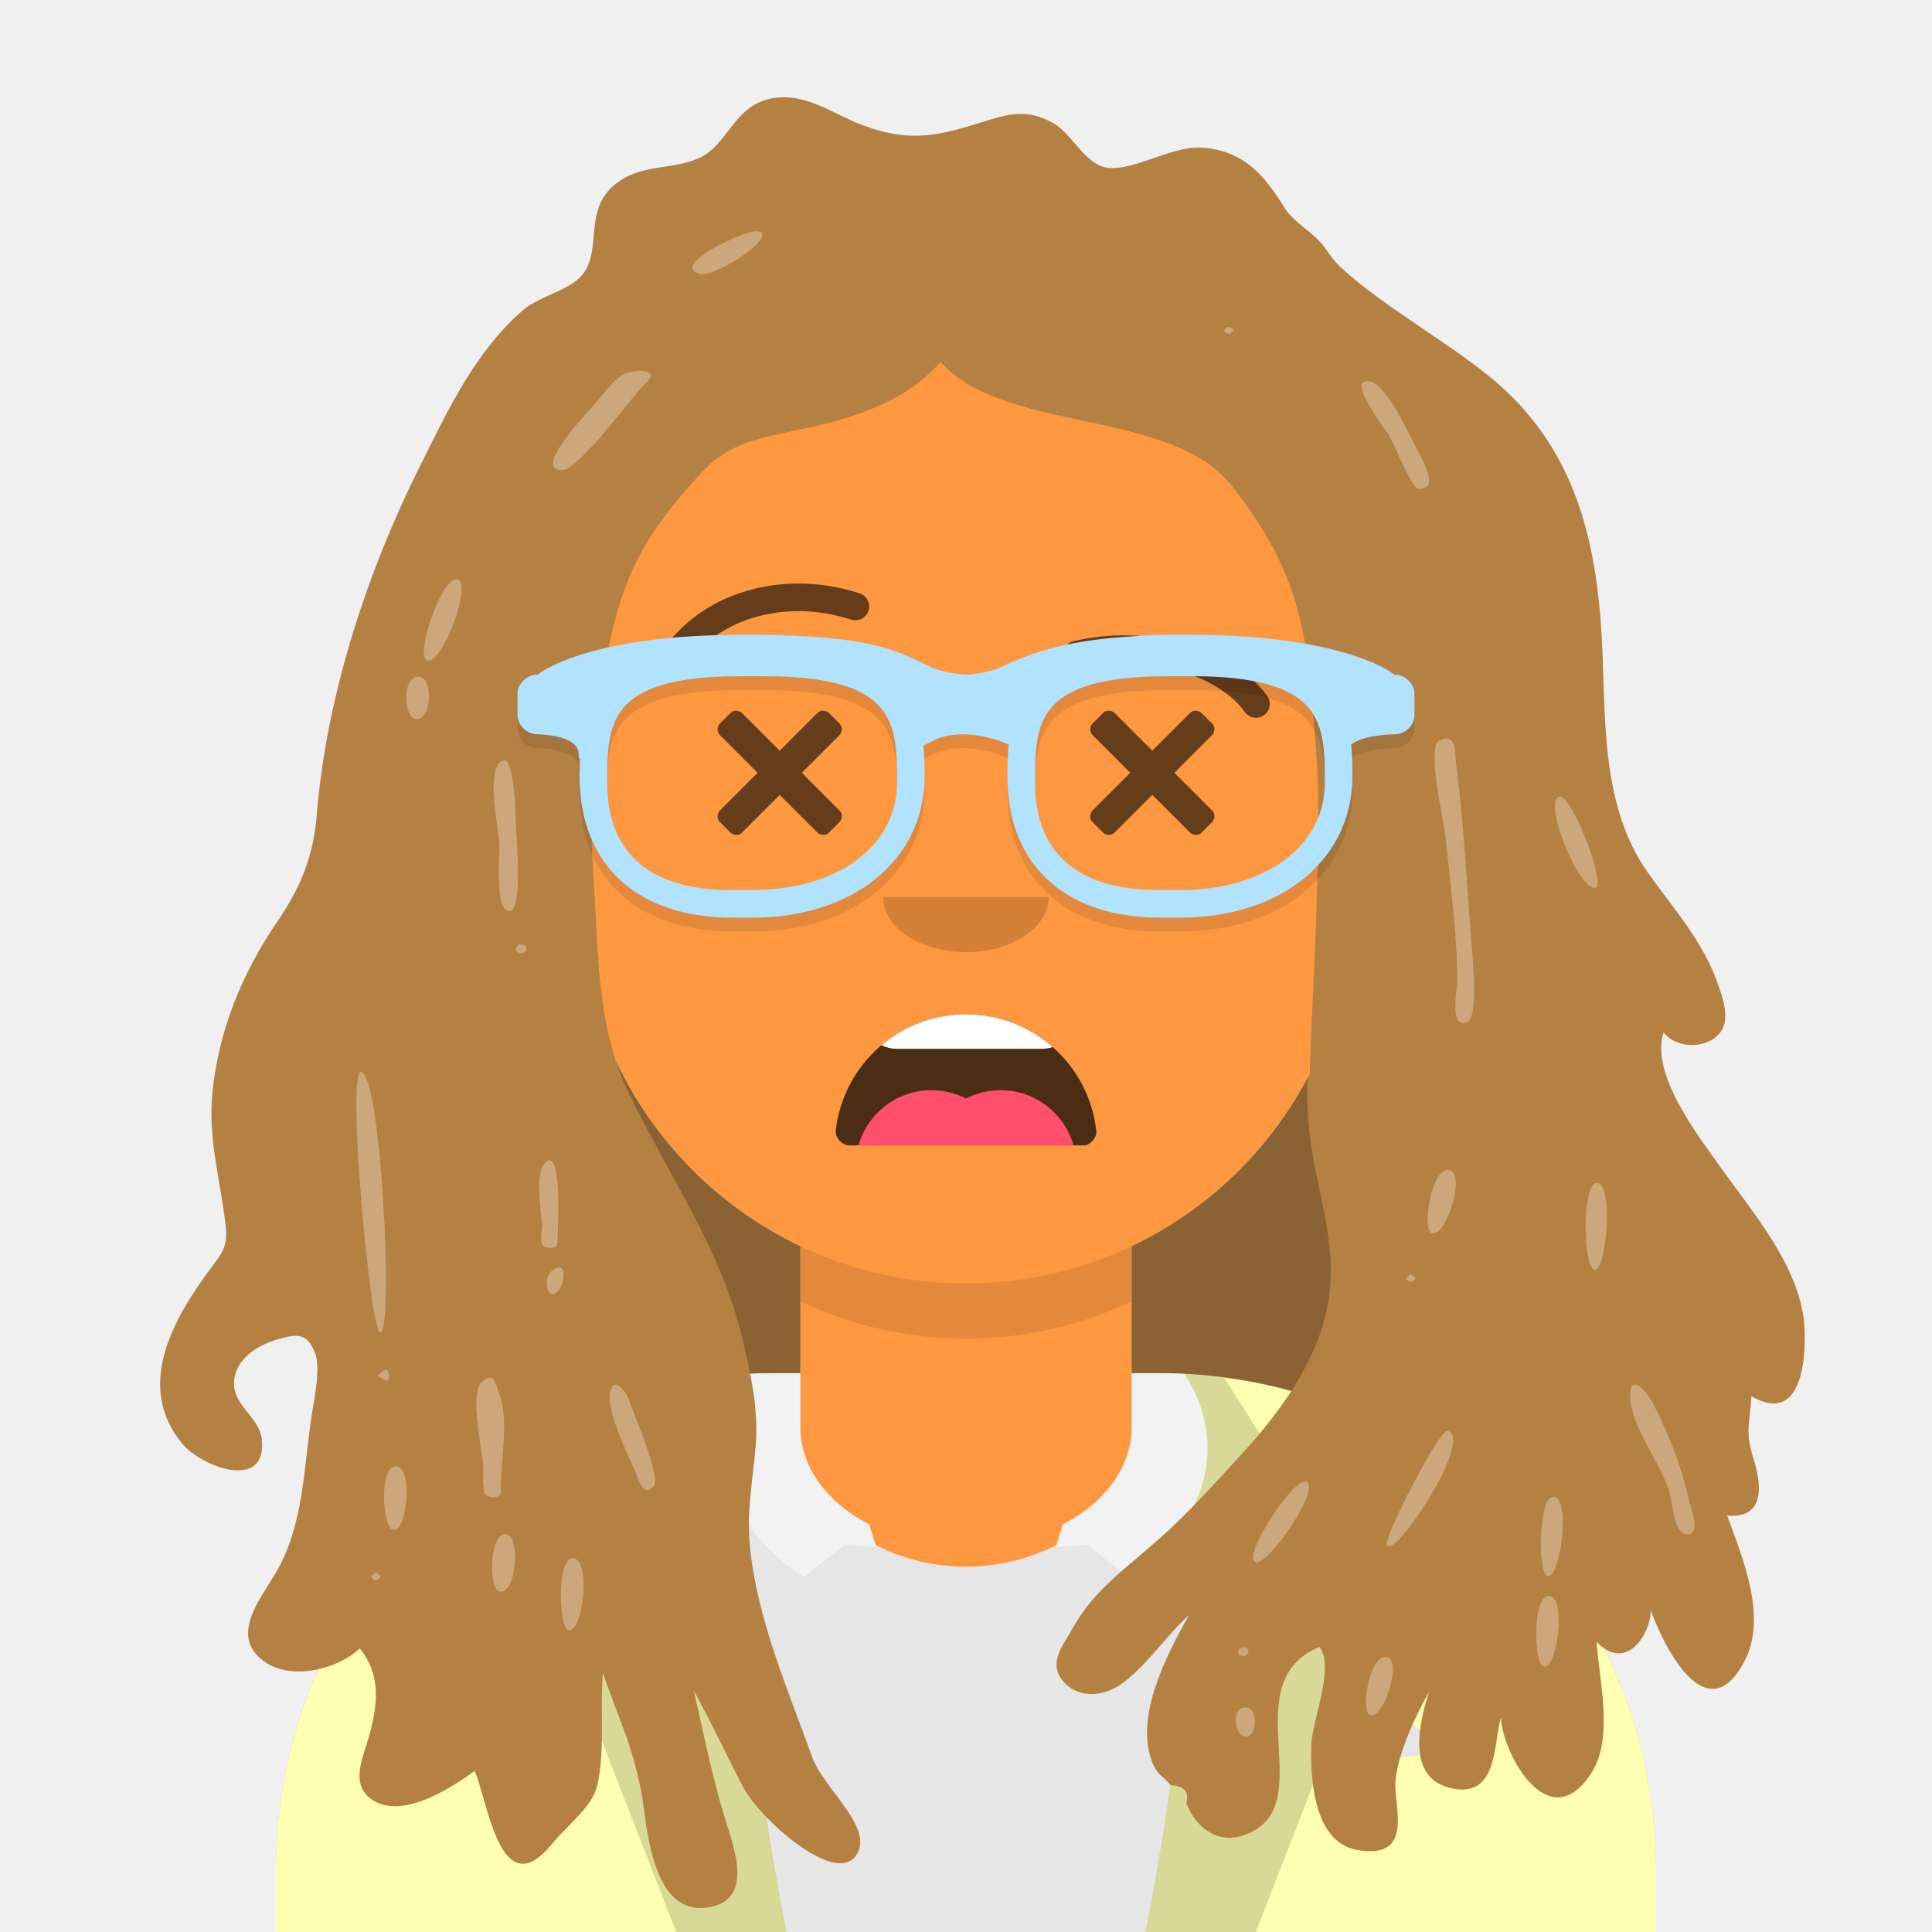
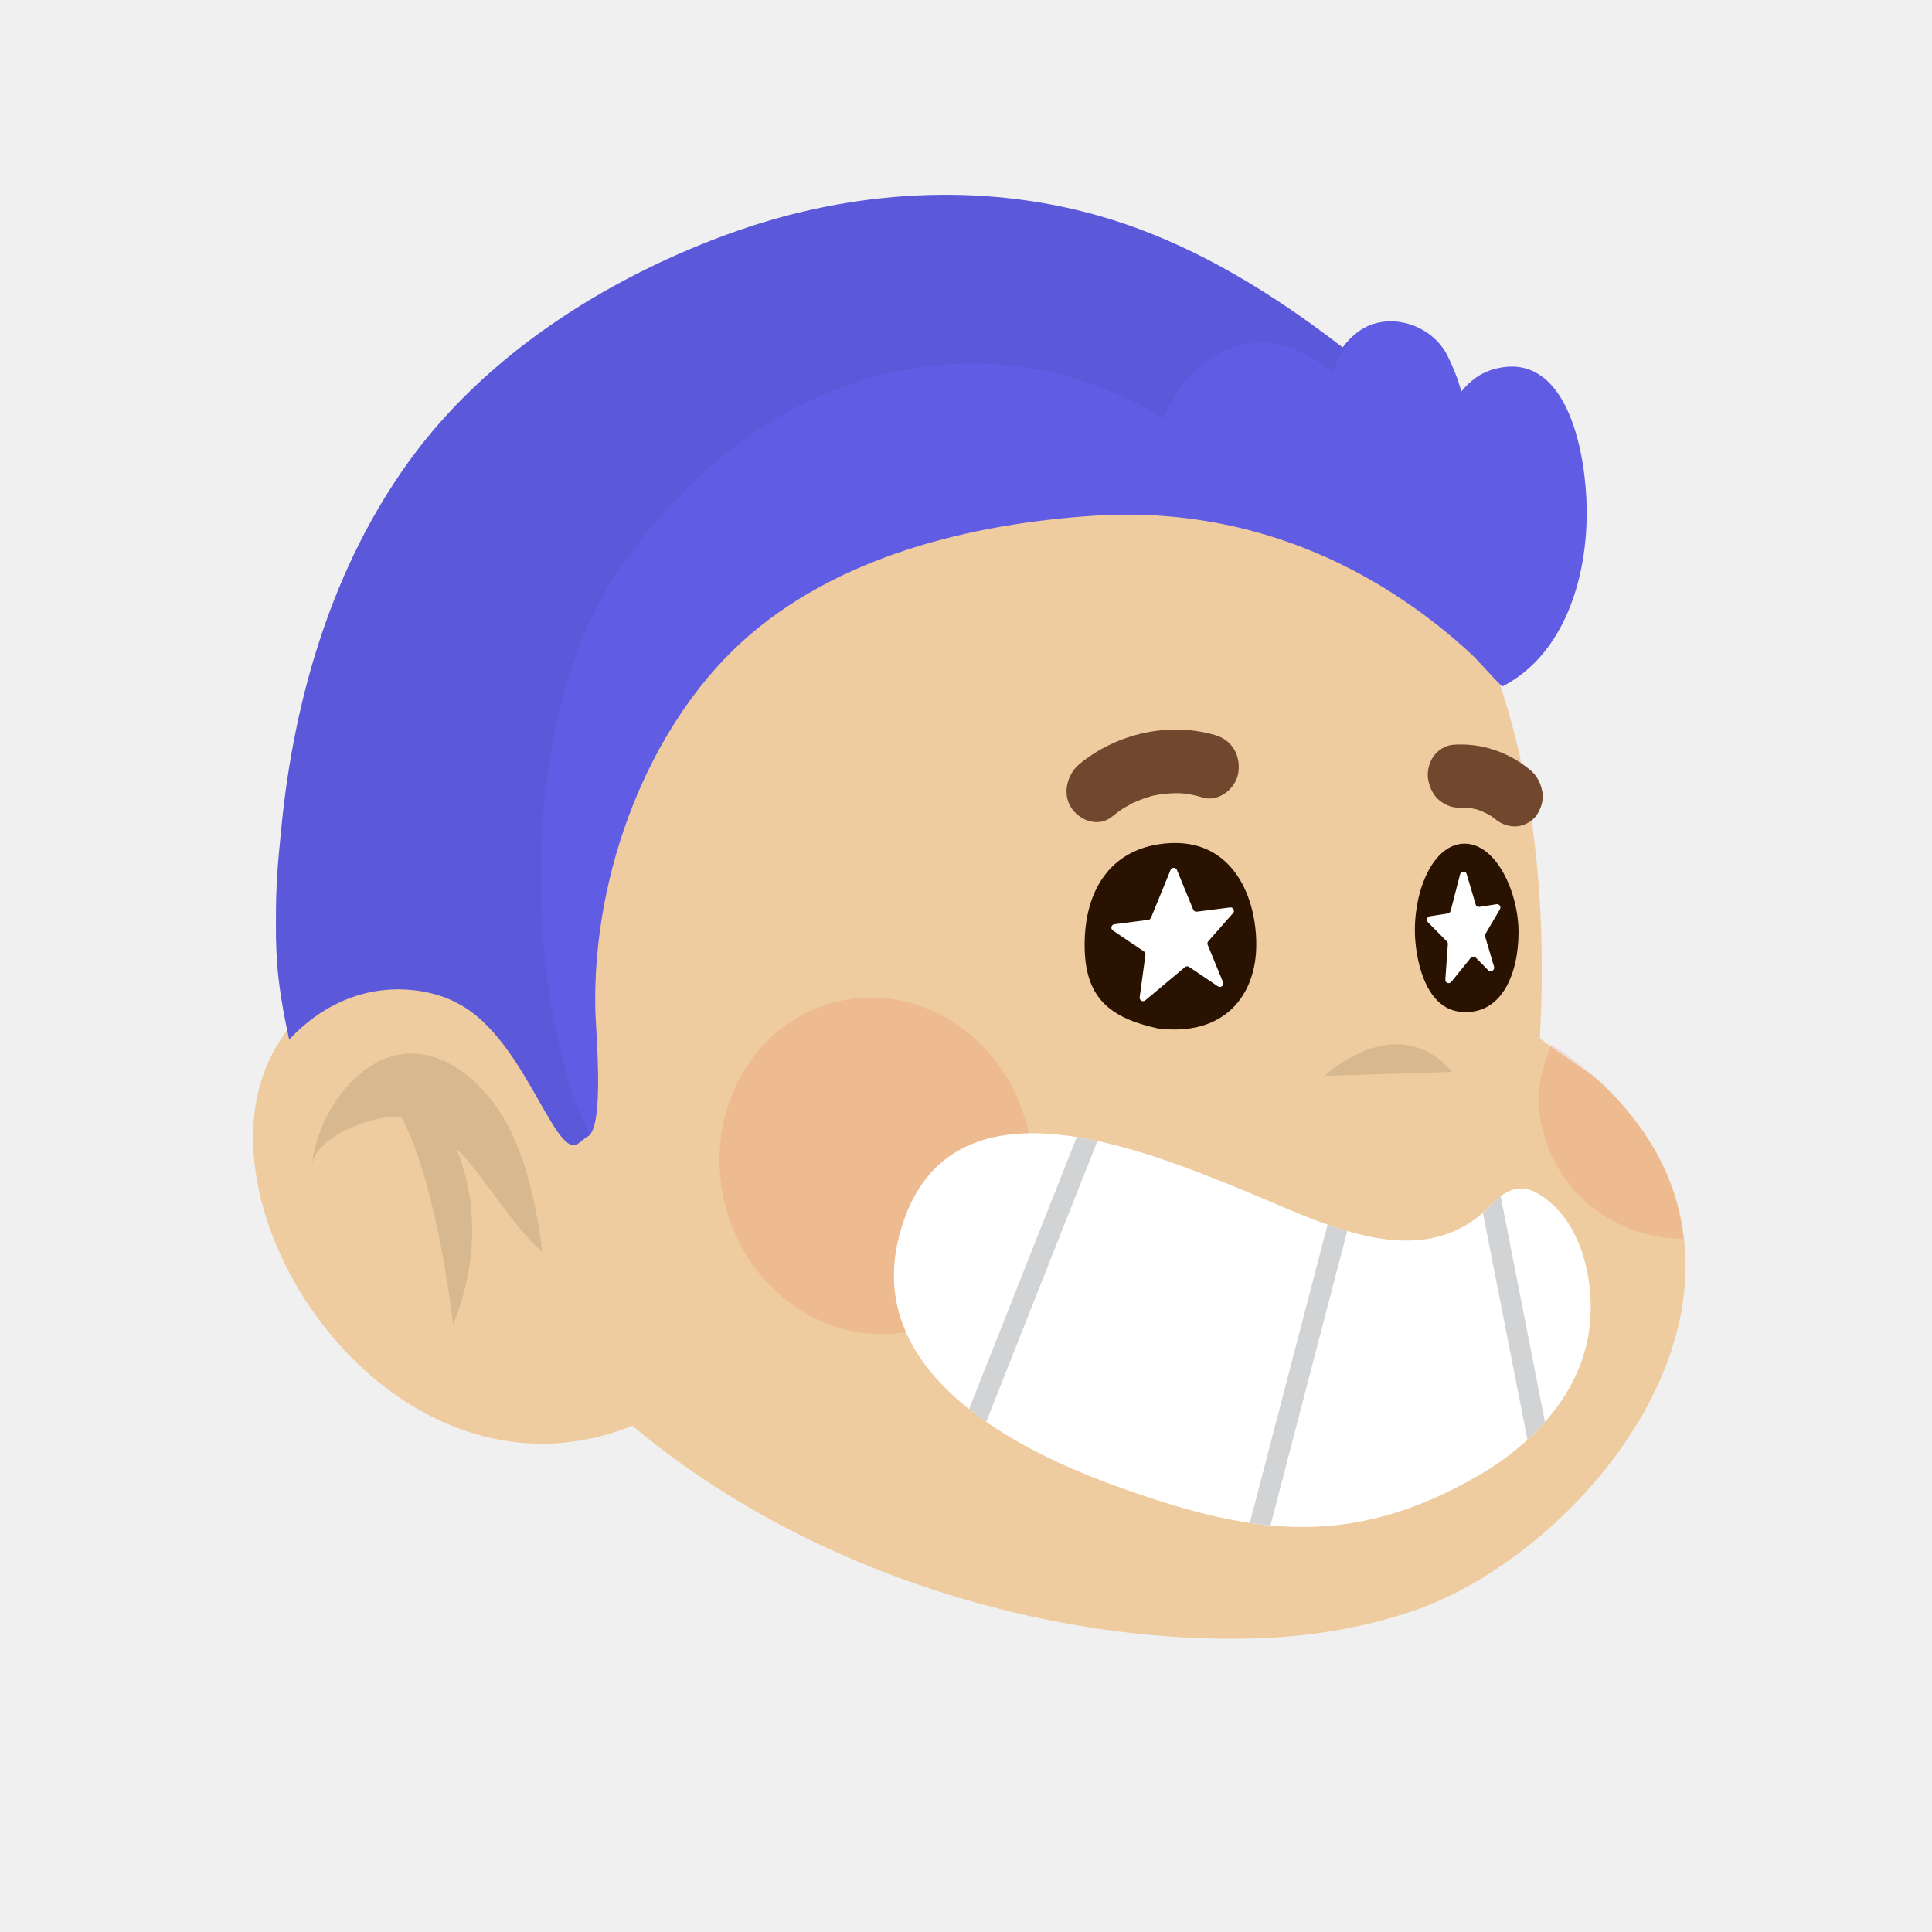
- <svg xmlns="http://www.w3.org/2000/svg" viewBox="0 0 280 280" fill="none">
+ <svg xmlns="http://www.w3.org/2000/svg" viewBox="0 0 480 480" fill="none">
  <mask id="avatarsRadiusMask">
-     <rect width="280" height="280" rx="0" ry="0" x="0" y="0" fill="#fff" />
+     <rect width="480" height="480" rx="0" ry="0" x="0" y="0" fill="#fff" />
  </mask>
  <g mask="url(#avatarsRadiusMask)">
-     <g transform="translate(40, 36)">
-       <path d="M100 0C69.072 0 44 25.072 44 56v6.166c-5.675.952-10 5.888-10 11.834v14c0 6.052 4.48 11.058 10.305 11.881 2.067 19.806 14.458 36.541 31.695 44.73V163h-4c-39.764 0-72 32.236-72 72v9h200v-9c0-39.764-32.236-72-72-72h-4v-18.389c17.237-8.189 29.628-24.924 31.695-44.73C161.52 99.058 166 94.052 166 88V74c0-5.946-4.325-10.882-10-11.834V56c0-30.928-25.072-56-56-56z" fill="#FD9841" />
-       <path d="M76 144.611v8A55.79 55.79 0 00100 158a55.789 55.789 0 0024-5.389v-8A55.789 55.789 0 01100 150a55.79 55.79 0 01-24-5.389z" fill="#000" fill-opacity=".1" />
+     <g transform="matrix(.85775 0 0 .85427 52 47)">
+       <path d="M263.989 38.62s131.387 20.593 121.424 208.128c-.036.695 15.192 10.822 16.384 11.904 10.619 9.62 19.527 21.94 23.423 36.351 13.872 51.319-35.724 104.196-75.83 118.231-14.981 5.242-30.815 7.787-46.681 8.249-103.139 3.009-239.69-62.655-246.703-190.893a172.056 172.056 0 0 1-.195-13.802c.621-24.349 6.488-48.063 15.33-70.082-.004.001 57.398-142.617 192.848-108.085Z" fill="rgba(239, 204, 159, 1)" />
+       <path d="M388.739 248.727c-1.423 3.492-2.844 7.955-3.241 10.507-1.694 10.947 2.045 22.252 8.54 30.378 6.168 7.716 14.976 12.72 23.506 14.607 2.88.637 6.367.964 9.416 1.067-3.204-31.703-28.973-50.725-38.221-56.559ZM203.534 332.051c24.406-5.26 39.558-31.017 33.844-57.531-5.714-26.514-30.13-43.744-54.535-38.484-24.405 5.259-39.558 31.016-33.844 57.53 5.714 26.514 30.13 43.744 54.535 38.485Z" fill="#DC2400" style="mix-blend-mode:multiply" opacity=".1" />
+       <path opacity=".1" d="M323.014 257.889s20.842-19.864 36.977-1.188Z" fill="#000" />
+       <g>
+         <path d="M128.679 356.869c-69.38 34.83-132.35-52.512-112.18-101.609 12.866-31.317 50.38-33.752 72.118-5.146 12.829 16.883 23.209 38.464 29.103 59.108" fill="rgba(239, 204, 159, 1)" />
+         <path opacity=".1" d="M71.534 278.927c8.927 9.099 16.103 22.593 24.923 30.12-1.63-12.595-4.232-26.045-10.34-37.396-6.201-11.528-17.479-21.025-28.962-20.242-14.23.971-25.947 17.573-27.454 32.626.9-9.008 18.99-15.104 25.894-14.251 10.812 20.413 14.998 60.644 14.998 60.644 9.007-22.775 5.36-40.689.941-51.501Z" fill="#000" />
+       </g>
    </g>
-     <g transform="translate(8, 170)">
-       <path d="M132 57.052c14.912 0 27-11.193 27-25 0-1.015-.065-2.017-.192-3H160c39.764 0 72 32.235 72 72V110H32v-8.948c0-39.765 32.236-72 72-72h1.192a23.418 23.418 0 00-.192 3c0 13.807 12.088 25 27 25z" fill="#E6E6E6" />
-       <path d="M100.778 29.122c.072-.378.145-.752.222-1.122-2.959.054-6 1-6 1l-.42.662C59.267 34.276 32 64.48 32 101.052V110h74s-10.7-51.555-5.238-80.793l.023-.085h-.007zM158 110s11-53 5-82c2.959.054 6 1 6 1l.419.662C204.733 34.276 232 64.48 232 101.052V110h-74z" fill="#FFFFB1" />
-       <path d="M183.423 85.77l.871-2.24 6.262-4.697a4 4 0 014.856.043L202 84l-18.577 1.77z" fill="#E6E6E6" />
-       <path fill-rule="evenodd" clip-rule="evenodd" d="M101 28c-6 29 5 82 5 82H90L76 74l6-9-6-6 19-30s3.041-.946 6-1zm62 0c6 29-5 82-5 82h16l14-36-6-9 6-6-19-30s-3.041-.946-6-1z" fill="#000" fill-opacity=".15" />
-       <path d="M108 21.539c-6.772 4.597-11 11.117-11 18.349 0 7.4 4.428 14.057 11.48 18.669l5.941-4.68 4.579.33-1-3.15.078-.062C111.978 47.853 108 42.7 108 36.877V21.539zm48 15.338c0 5.823-3.978 10.976-10.078 14.118l.078.062-1 3.15 4.579-.33 5.941 4.68c7.052-4.612 11.48-11.268 11.48-18.67 0-7.23-4.228-13.751-11-18.348v15.338z" fill="#F2F2F2" />
+     <g transform="matrix(.85472 0 0 .855 19 -17)">
+       <path d="M385.305 380.359c9.354.259 18.323-2.416 26.048-10.444 4.042-4.197 8.141-6.507 13.94-2.917 13.885 8.598 17.154 30.077 13.422 44.479-4.098 15.803-16.442 28.544-30.667 36.853-38.279 22.36-67.64 17.328-106.811 3.035-30.833-11.248-72.517-33.921-61.951-72.943 13.085-48.315 69.477-25.118 101.296-12.084 13.51 5.539 29.618 13.602 44.723 14.021Z" fill="#fff" />
+       <mask id="mouthTeethSmile-a" style="mask-type:alpha" maskUnits="userSpaceOnUse" x="237" y="349" width="204" height="115">
+         <path d="M385.305 380.359c9.354.259 18.323-2.416 26.048-10.444 4.042-4.197 8.141-6.507 13.94-2.917 13.885 8.598 17.154 30.077 13.422 44.479-4.098 15.803-16.442 28.544-30.667 36.853-38.279 22.36-67.64 17.328-106.811 3.035-30.833-11.248-72.517-33.921-61.951-72.943 13.085-48.315 69.477-25.118 101.296-12.084 13.51 5.539 29.618 13.602 44.723 14.021Z" fill="#fff" />
+       </mask>
+       <g mask="url(#mouthTeethSmile-a)">
+         <path fill-rule="evenodd" clip-rule="evenodd" d="m257.597 434.025 40.072-101.131 5.579 2.211-40.073 101.131-5.578-2.211Zm82.34 32.677 27.679-106.117 5.805 1.514-27.678 106.117-5.806-1.514Zm82.38-25.622-15.273-77.8 5.888-1.155 15.272 77.799-5.887 1.156Z" fill="#D1D3D4" />
+       </g>
    </g>
-     <g transform="translate(86, 134)">
-       <path fill-rule="evenodd" clip-rule="evenodd" d="M35.118 29.872C36.176 20.38 44.226 13 54 13c9.804 0 17.874 7.426 18.892 16.96.082.767-.775 2.04-1.85 2.04H37.088c-1.08 0-2.075-1.178-1.97-2.128z" fill="#000" fill-opacity=".7" />
-       <path d="M69.586 32H38.414c1.306-4.617 5.55-8 10.586-8 1.8 0 3.5.433 5 1.2 1.5-.767 3.2-1.2 5-1.2 5.035 0 9.28 3.383 10.586 8z" fill="#FF4F6D" />
-       <path d="M66.567 17.75c-.493.162-1.02.25-1.567.25H44a4.98 4.98 0 01-2.243-.53A18.923 18.923 0 0154 13c4.818 0 9.218 1.794 12.567 4.75z" fill="#fff" />
+     <g transform="matrix(.85472 0 0 .855 19 -17)">
+       <path d="M342.942 294.416c-.028 14.765-9.33 26.753-28.656 24.303-13.912-3.083-21.268-8.824-21.238-24.309.032-16.225 7.727-26.989 21.342-29.163 20.886-3.334 28.581 14.403 28.552 29.169ZM419.173 290.886c-.019 11.773-4.834 24.417-17.16 22.966-10.344-1.218-12.986-16.241-12.974-23.637.021-12.937 5.877-25.159 14.423-25.179 9.191-.021 15.73 14.077 15.711 25.85Z" fill="#2A1200" />
+       <path d="M402.178 273.964c.257-.995 1.631-1.076 1.915-.114l2.627 8.888a.945.945 0 0 0 1.06.668l5.024-.771c.82-.125 1.384.75.955 1.48l-4.184 7.115a1.026 1.026 0 0 0-.105.813l2.583 8.743c.295.997-.952 1.782-1.672 1.052l-3.651-3.701c-.408-.413-1.095-.362-1.477.11l-5.609 6.928c-.622.768-1.819.327-1.75-.645l.736-10.31a.973.973 0 0 0-.272-.754l-5.548-5.623c-.569-.577-.207-1.595.613-1.721l5.169-.792c.41-.063.75-.373.855-.781l2.731-10.585ZM318.019 272.679c.339-.828 1.511-.829 1.851-.002l4.736 11.519a.999.999 0 0 0 1.052.612l9.659-1.237c.915-.117 1.487.962.877 1.653l-7.205 8.167a.998.998 0 0 0-.175 1.041l4.462 10.852c.376.916-.663 1.763-1.484 1.21l-8.383-5.651a1 1 0 0 0-1.201.063l-11.529 9.659c-.701.587-1.757.004-1.633-.902l1.679-12.339a.999.999 0 0 0-.432-.964l-9.03-6.087c-.765-.515-.483-1.704.432-1.821l9.842-1.26a.999.999 0 0 0 .798-.614l5.684-13.899Z" fill="#fff" />
+       <g fill="#71472D">
+         <path d="M331.172 233.546c-13.289-3.949-28.483-.745-39.566 8.287-3.573 2.912-5.209 8.68-2.401 12.846 2.594 3.855 7.986 5.624 11.811 2.502a38.29 38.29 0 0 1 3.569-2.602c.385-.247 1.418-.641 1.777-1.032.184-.09.364-.18.551-.266a37.327 37.327 0 0 1 3.521-1.422 38.14 38.14 0 0 1 2.064-.644c.219-.06.438-.117.66-.173.59-.027 1.292-.254 1.837-.33a35.797 35.797 0 0 1 5.883-.327c.175.005.346.013.521.022.665.089 1.33.161 1.994.274 1.41.241 2.8.58 4.176.986 4.294 1.278 9.396-2.456 10.136-7.181.807-5.202-1.933-9.571-6.533-10.94ZM422.688 243.735c-6.462-5.448-14.625-8.054-22.584-7.432-2.148.168-4.362 1.554-5.632 3.328-1.252 1.747-1.993 4.467-1.581 6.733.429 2.352 1.5 4.726 3.397 6.191 1.923 1.485 4.053 2.205 6.386 2.025.382-.03.764-.015 1.149-.025a22.67 22.67 0 0 1 3.474.595 23.87 23.87 0 0 1 3.91 1.864c.427.314.87.606 1.28.951 1.77 1.49 4.21 2.261 6.386 2.025 2.083-.226 4.432-1.493 5.631-3.332 1.242-1.903 2.022-4.309 1.581-6.732-.439-2.416-1.524-4.614-3.397-6.191Z" />
+       </g>
    </g>
-     <g transform="translate(112, 122)">
-       <path fill-rule="evenodd" clip-rule="evenodd" d="M16 8c0 4.418 5.373 8 12 8s12-3.582 12-8" fill="#000" fill-opacity=".16" />
+     <g transform="matrix(.85472 0 0 .85667 18 -15)">
+       <path d="M412.723 124.708c20.133-6.007 26.461 19.947 27.333 37.181.058 1.161.092 2.286.104 3.36.221 20.128-6.673 42.169-24.47 51.328-.226.118-4.084-4.079-6.399-6.598-.884-.962-1.543-1.679-1.689-1.818-7.367-6.987-15.384-13.185-23.811-18.572-26.269-16.795-55.864-24.44-86.257-22.549-36.206 2.254-75.793 11.839-103.068 36.737-26.832 24.494-43.372 66.485-42.479 106.709.024 1.052.119 2.723.236 4.784.564 9.919 1.644 28.896-2.223 31.73l-.604.302c-.42.32-1.127.863-2.381 1.848-3.084 2.259-6.571-3.874-11.292-12.175-5.659-9.953-13.091-23.022-23.723-28.475-8.667-4.833-30.6-9.1-49 10.5-2.07-9.402-3.027-16.062-3.47-21.608l-.048.108-.03-1.155a122.44 122.44 0 0 1-.28-6.923c-.018.162-.023.712-.023.712v-.129c-.002-.814 0-1.628.005-2.441-.005-1.019-.005-2.035-.005-3.064-.017-10.832.527-16.353 1.578-26.937l.058-.581c3.773-38.025 15.158-75.559 37.15-105.843 22.412-30.87 56.807-52.344 90.818-65.067a200.3 200.3 0 0 1 10.893-3.727c34.132-10.583 71.077-11.549 105.03-.308 23.276 7.703 44.637 20.907 64.545 36.233 1.34-1.796 2.926-3.442 4.845-4.788 8.319-5.827 21.036-2.091 25.698 7.318 1.682 3.392 3.025 6.828 3.948 10.274 2.379-3.001 5.48-5.314 9.011-6.366Z" fill="rgba(96, 93, 228, 1)" />
+       <path d="M304.676 82.041c23.276 7.704 44.637 20.908 64.545 36.234 1.031-1.388 2.266-2.63 3.635-3.755-2.721 3.097-4.862 7.115-6.665 10.941-8.035-6.792-18.151-10.528-28.302-7.418-9.712 2.979-16.569 11.2-20.693 20.84-23.163-13.925-47.955-19.234-76.406-13.875-34.066 6.416-63.836 30.076-83.607 60.433-26.619 40.876-26.921 118.253-6.875 161.124-.484.458 0 0-3.293 2.585-6.782 4.969-15.515-30.65-35.015-40.65-8.667-4.833-30.6-9.1-49 10.5-3.851-17.5-3.851-25.5-3.851-34.5-.017-10.884.532-16.405 1.593-27.088l.043-.426c3.773-38.024 15.158-75.558 37.15-105.843 22.412-30.869 56.807-52.343 90.818-65.066a200.507 200.507 0 0 1 10.893-3.727c34.132-10.583 71.077-11.549 105.03-.309Z" fill="#000" fill-opacity=".05" />
    </g>
-     <g transform="translate(84, 90)">
-       <path d="M34.5 30.7L29 25.2l-5.5 5.5c-.4.4-1.1.4-1.6 0l-1.6-1.6c-.4-.4-.4-1.1 0-1.6l5.5-5.5-5.5-5.5c-.4-.5-.4-1.2 0-1.6l1.6-1.6c.4-.4 1.1-.4 1.6 0l5.5 5.5 5.5-5.5c.4-.4 1.1-.4 1.6 0l1.6 1.6c.4.4.4 1.1 0 1.6L32.2 22l5.5 5.5c.4.4.4 1.1 0 1.6l-1.6 1.6c-.4.4-1.1.4-1.6 0zm54 0L83 25.2l-5.5 5.5c-.4.4-1.1.4-1.6 0l-1.6-1.6c-.4-.4-.4-1.1 0-1.6l5.5-5.5-5.5-5.5c-.4-.5-.4-1.2 0-1.6l1.6-1.6c.4-.4 1.1-.4 1.6 0l5.5 5.5 5.5-5.5c.4-.4 1.1-.4 1.6 0l1.6 1.6c.4.4.4 1.1 0 1.6L86.2 22l5.5 5.5c.4.4.4 1.1 0 1.6l-1.6 1.6c-.4.4-1.1.4-1.6 0z" fill="#000" fill-opacity=".6" />
-     </g>
-     <g transform="translate(84, 82)">
-       <path d="M15.591 14.162c4.496-6.326 14.012-9.509 23.756-6.366a2 2 0 101.228-3.807c-11.408-3.68-22.74.11-28.244 7.856a2 2 0 103.26 2.317zm80.786 6.996c-3.914-5.509-14.647-8.598-23.892-6.328a2 2 0 01-.954-3.884c10.736-2.637 23.165.94 28.107 7.895a2 2 0 11-3.26 2.317z" fill="#000" fill-opacity=".6" />
-     </g>
-     <g transform="translate(7, 0)">
-       <path d="M242.135 168.863c4.834 6.791 11.097 14.001 12.243 22.053.455 3.198.708 16.236-7.542 11.431-.269 4.365-.967 4.985.34 9.206.886 2.859 2.08 8.615-3.864 8.095 2.257 6.175 5.881 14.765 2.483 21.16-5.588 10.517-11.893-2.733-13.571-7.485.102 3.279-3.425 9.19-7.838 4.63.348 5.413 2.513 13.778-.661 18.854-6.16 9.853-12.976-2.621-13.205-7.897-1.111 3.565-.275 12.137-7.592 10.151-6.325-1.716-4.039-10.09-2.816-13.87-2.011 3.557-4.482 8.853-4.871 12.869-.336 3.453 2.941 11.57-5.555 10.05-6.52-1.166-6.753-10.892-6.642-15.179.091-3.477 3.455-11.427 1.177-14.256-12.728 5.341.608 23.308-10.952 27.302-3.84 1.327-7.034-1.179-8.321-4.639.402-1.694-.357-2.562-2.276-2.605-1.216-1.478-2.015-1.434-2.801-3.651-2.313-6.521 2.191-15.19 5.429-21.005-3.352 3.057-6.053 7.256-9.69 9.916-2.461 1.799-6.086 2.311-8.385-.176-2.518-2.723-.139-5.334 1.219-7.817 3-5.485 7.727-8.68 12.668-13.082 4.319-3.848 8.169-8.179 12-12.367 2.557-2.794 5.001-5.799 7.051-8.973A72.089 72.089 0 00161 199h-4v-18.389a56.238 56.238 0 0025.804-24.981c.105-3.28.278-7.112.462-11.201.546-12.084 1.193-26.407.481-35.337l-.202-2.585c-1.114-14.358-1.787-23.023-11.991-36.058-4.562-5.828-13.185-7.674-21.724-9.502-8.085-1.73-16.095-3.445-20.512-8.508-4.124 4.78-10.142 7.32-16.735 8.99-1.454.368-2.909.667-4.341.962-4.986 1.025-9.692 1.992-13.079 5.602-7.802 8.314-11.237 13.88-13.626 24.255-2.648 11.5-3.341 22.898-2.536 34.578.13 1.88.224 3.782.32 5.692.352 7.095.712 14.322 2.89 21.104A56.225 56.225 0 00109 180.611V199h-4c-1.1 0-2.194.025-3.282.074.671 3.437 1.092 6.93.812 10.34-.41 4.99-1.345 9.653-.846 14.703 1.036 10.501 5.408 20.483 9.017 30.507 1.734 4.815 9.357 10.482 6.23 14.46-3.127 3.977-13.815-5.47-16.206-10.05-2.433-4.662-4.646-9.408-7.18-14.034 1.486 6.462 2.773 13.092 4.8 19.411 1.368 4.266 3.439 10.723-2.278 11.944-8.943 1.91-9.29-12.589-10.174-16.91-1.472-7.183-3.106-9.973-5.51-16.97-.478 5.344.352 10.912-.804 16.202-.697 3.19-4.356 5.829-6.555 8.534-7.532 9.275-9.325-6.284-11.235-10.551-3.305 2.401-10.5 7.16-14.908 4.139-3.255-2.231-1.187-6.273-.43-9.033 1.217-4.446 1.941-8.842-1.315-12.869-3.087 3.003-9.918 4.752-13.878 1.882-5.007-3.63-.615-8.936 1.629-12.702 4.329-7.261 4.07-15.869 5.442-23.941.46-2.701 1.064-6.259.298-8.121-1.1-2.672-2.299-2.698-4.735-2.09-3.449.862-6.29 2.79-6.873 5.578-.843 4.025 3.568 5.612 3.929 9.12.776 7.55-8.703 4.005-11.523.617-6.959-8.358-1.266-18.225 4.21-25.558 1.863-2.495 2.405-3.22 2.016-6.48-.766-6.416-2.503-12.183-1.879-18.727.856-8.962 4.306-17.434 9.351-24.818 3.454-5.053 5.284-9.449 5.783-15.563 1.418-17.389 7.32-35.281 15.058-50.748 3.968-7.93 7.96-16.487 14.828-22.391 2.23-1.917 6.24-2.8 8.165-4.654 3.567-3.434.44-9.494 4.953-13.389 3.781-3.264 8.173-2.183 12.275-3.945 4.218-1.811 5.116-7.42 10.217-8.61 5.163-1.203 9.289 2.182 13.661 3.804 6.425 2.383 10.446 1.688 16.755-.306l.082-.026c4.192-1.325 6.95-2.196 10.89.101 2.562 1.494 4.534 5.946 7.656 6.373 3.803.52 9.139-3.04 13.358-2.909 6.449.203 9.583 4.243 12.251 8.557 1.546 2.5 4.402 3.668 6.102 6.147.615.897 1.237 1.804 2.122 2.612 6.312 5.768 14.583 10.246 21.37 15.682 12.666 10.147 15.661 23.878 16.48 37.827.657 11.18-.365 24.312 6.743 34.313 3.71 5.219 7.82 9.733 10.018 15.852.785 2.186 1.865 5.194.523 7.111-1.809 2.584-6.359 2.61-8.316.142-1.897 5.874 4.572 14.355 8.038 19.226z" fill="#B58143" />
-       <path d="M182.502 156.207c-.077 2.994-.01 5.972.373 8.849.332 2.495.843 4.915 1.35 7.314 1.126 5.334 2.23 10.561 1.291 16.266-.745 4.532-2.725 8.876-5.352 12.942A72.102 72.102 0 00161 199h-4v-18.389a56.236 56.236 0 0025.502-24.404zm-80.784 42.867c-.361-1.852-.794-3.687-1.23-5.484-2.137-8.82-6.422-16.627-10.77-24.55-1.898-3.457-3.808-6.936-5.556-10.531a37.078 37.078 0 01-1.95-4.887A56.227 56.227 0 00109 180.611V199h-4c-1.1 0-2.194.025-3.282.074z" fill="#000" fill-opacity=".24" />
-       <path d="M102.48 33.51c-1.672 0-12.16 4.743-8.24 6.149 2.396.859 12.498-6.15 8.24-6.15zm68.568 13.847c-.846.38-.832.738.043 1.071.846-.38.832-.737-.043-1.071zm24.465 18.241l-.001-.001c-.58-1.252-1.087-2.345-1.372-2.753-.888-1.27-6.237-8.4-2.472-7.513 2.086.49 4.89 6.183 6.155 8.751l.001.002c.772 1.567 4.278 7.113.718 6.743-.634-.066-1.957-2.917-3.029-5.229zm8.51 45.147c-.154-1.164.249-4.751-2.458-3.41-1.809.897.661 11.717.816 13.122.146 1.318.3 2.636.455 3.953l.001.012v.002l.001.011c.608 6.077 1.418 12.108 1.33 18.231-.011.763-1.192 6.667 1.55 5.413 1.46-.667.777-8.745.568-11.218-.734-8.707-1.107-17.449-2.263-26.116zM65.361 122.248c.082 1.581-.703 9.748 1.43 9.799 1.825.044 1.24-8.401 1.004-11.83-.082-1.08-.08-11.139-2.106-9.908-2.308 1.402-.453 9.517-.328 11.939zm8.434 57.75c.011-1.428.821-14.445-1.904-11.376-1.363 1.535-.47 7.014-.34 8.873.049.707-.525 2.863.413 3.191.759.265 1.823.326 1.831-.688zm-25.674 13.164c1.93-.055.144-37.832-2.821-37.79-2.082.029 1.361 37.826 2.822 37.79zm2.232 19.354c-2.397 0-1.956 8.462-.544 9.139 2.14 1.025 3.226-9.139.544-9.139zm15.237 3.539c.021 1.058-1.178 1.074-1.979.744-.717-.297-.631-2.311-.58-3.487.047-1.109-.152-2.194-.314-3.289-.502-3.382-1.259-8.482.044-9.655 1.975-1.778 2.018.173 2.549 1.498 1.564 3.903.196 10.032.28 14.189zm137.433-46.468c-2.532-.501-3.857 8.094-2.702 9.016 1.917 1.53 5.349-8.49 2.702-9.016zm-.268 37.798c-1.138-.226-9.433 15.733-8.75 16.635 1.299 1.719 12.829-15.82 8.75-16.635zm-20.422 7.374c-1.781-.803-9.334 10.751-7.406 11.619 1.748.786 9.562-10.652 7.406-11.619zm42.093-43.312c-2.151 0-2.056 11.822-.4 12.568 1.711.771 2.942-12.568.4-12.568zM83.512 54.191c1.261-.643 5.444-.859 3.107 1.295-2.005 1.844-9.543 12.519-12.126 12.626-4.226.175 2.586-7.24 4.76-9.606 1.327-1.445 2.485-3.409 4.26-4.315zM59.254 83.98c-2.182-.428-5.835 10.266-4.56 11.556 1.923 1.95 7.007-11.07 4.56-11.555zm22.147 117.87c.478-2.608 2.375-.201 2.792 1.142.413 1.341 4.632 11.08 3.571 12.361-1.633 1.972-2.34-1.375-2.898-2.573-1.318-2.834-3.922-8.433-3.465-10.93zm-5.414 23.966c-2.295 0-2.03 9.802-.664 10.385 2.117.902 3.479-10.385.664-10.385zm156.823-21.94c2.237 4.407 3.913 8.871 4.981 13.571.137.603 2.055 5.562-.662 4.844-1.562-.413-1.803-4.785-2.202-6.11-.519-1.724-1.539-3.624-2.573-5.547-1.416-2.636-2.855-5.316-3.059-7.647-.34-3.897 1.841-2.412 3.515.889zm-14.721 13.075c-2.131-.01-2.235 10.773-.901 11.402 1.863.878 3.621-11.402.901-11.402zm6.161-88.297c1.582-.412-3.41-13.325-5.178-13.183-2.694.218 2.776 13.803 5.178 13.183zm-26.816 56.093c-.846.381-.832.738.043 1.072.846-.381.832-.739-.043-1.072zm-24.217 55.241c.793 0 1.121-1.224-.052-1.252-.775.007-1.184 1.252.052 1.252zm-98.532-55.359c.03-1.909-2.47-.509-2.454 1.101.033 3.214 2.401 1.746 2.454-1.101zm-6.165-47.746c-.805 0-1.134 1.237.05 1.266.784-.006 1.198-1.266-.05-1.266zm-20.743 62.556c-.09-.003 1.532-1.987 1.61-.046.06 1.463-1.322.053-1.61.046zM53.6 98.063c-2.368 0-2.024 5.754-.513 6.123 2.52.616 2.864-6.123.513-6.123zm12.613 124.263c-2.285 0-2.44 7.814-.862 8.3 2.45.754 3.243-8.3.862-8.3zm-18.756 5.606c-.872.391-.858.76.042 1.104.873-.392.858-.759-.042-1.104zm169.999 3.351c-2.32 0-2.229 9.553-.805 10.199 1.99.902 3.488-10.199.805-10.199zm-23.51 8.879c-2.411-.482-3.673 7.405-2.55 8.29 1.853 1.459 5.026-7.796 2.55-8.29zm-20.481 7.289c-1.997 0-1.506 3.575-.354 4.107 1.994.92 2.584-4.107.354-4.107z" fill="#fff" fill-opacity=".3" />
-     </g>
-     <g transform="translate(69, 85)">
-       <path fill-rule="evenodd" clip-rule="evenodd" d="M38.5 9C17.21 9 9.646 14.096 8.955 14.772 7.324 14.772 6 16.062 6 17.657v2.886c0 1.596 1.324 2.886 2.955 2.886 0 0 5.909 0 5.909 2.886 0 .435.067.644.181.68A62.59 62.59 0 0015 29.5C15 42.336 23.315 50 37.242 50H40c14.721 0 25-8.431 25-20.5 0-1.502-.038-2.999-.17-4.46l1.583-.773a7.917 7.917 0 011.891-.633c1.855-.38 3.952-.227 5.992.276.732.18 1.26.354 1.504.45l1.381.547C77.041 26.41 77 27.953 77 29.5 77 42.336 85.315 50 99.242 50H102c14.721 0 25-8.431 25-20.5 0-1.536-.04-3.067-.178-4.56 1.739-1.511 6.223-1.511 6.223-1.511 1.634 0 2.955-1.29 2.955-2.886v-2.886c0-1.596-1.321-2.885-2.955-2.885C132.354 14.096 124.79 9 103.5 9h-2.97c-1.79 0-3.445.069-4.975.201-9.533.539-14.679 2.15-19.913 4.696a17.01 17.01 0 01-4.563.869c-2.379-.076-4.412-.767-4.81-.908l-.419-.206-.006-.003c-4.935-2.415-8.429-4.125-20.772-4.547A61.165 61.165 0 0041.47 9H38.5zM19 30.502C19 21.84 19 15 38.385 15h3.23C61 15 61 21.841 61 30.502 61 39.627 52.365 46 40 46h-3.03C22.117 46 19 37.572 19 30.502zm62 0C81 21.84 81 15 100.385 15h3.23C123 15 123 21.841 123 30.502 123 39.627 114.365 46 102 46h-3.03C84.12 46 81 37.572 81 30.502z" fill="#000" fill-opacity=".1" />
-       <path fill-rule="evenodd" clip-rule="evenodd" d="M38.5 7C17.21 7 9.646 12.096 8.955 12.772 7.324 12.772 6 14.062 6 15.657v2.886c0 1.596 1.324 2.886 2.955 2.886 0 0 5.909 0 5.909 2.886 0 .435.067.644.181.68A62.59 62.59 0 0015 27.5C15 40.336 23.315 48 37.242 48H40c14.721 0 25-8.431 25-20.5 0-1.502-.038-2.999-.17-4.46l1.583-.773a7.917 7.917 0 011.891-.633c1.855-.38 3.952-.227 5.992.276.732.18 1.26.354 1.504.45l1.381.547C77.041 24.41 77 25.953 77 27.5 77 40.336 85.315 48 99.242 48H102c14.721 0 25-8.431 25-20.5 0-1.536-.04-3.067-.178-4.56 1.739-1.511 6.223-1.511 6.223-1.511 1.634 0 2.955-1.29 2.955-2.886v-2.886c0-1.595-1.321-2.885-2.955-2.885C132.354 12.096 124.79 7 103.5 7h-2.97c-1.79 0-3.445.069-4.975.2-9.533.54-14.679 2.152-19.913 4.697a17.01 17.01 0 01-4.563.869c-2.379-.076-4.412-.767-4.81-.908l-.419-.206-.006-.003c-4.935-2.415-8.429-4.125-20.772-4.547A61.165 61.165 0 0041.47 7H38.5zM19 28.502C19 19.84 19 13 38.385 13h3.23C61 13 61 19.841 61 28.502 61 37.627 52.365 44 40 44h-3.03C22.117 44 19 35.572 19 28.502zm62 0C81 19.84 81 13 100.385 13h3.23C123 13 123 19.841 123 28.502 123 37.627 114.365 44 102 44h-3.03C84.12 44 81 35.572 81 28.502z" fill="#B1E2FF" />
-     </g>
+     <g transform="matrix(.85472 0 0 .85667 14 -12)" />
  </g>
</svg>
